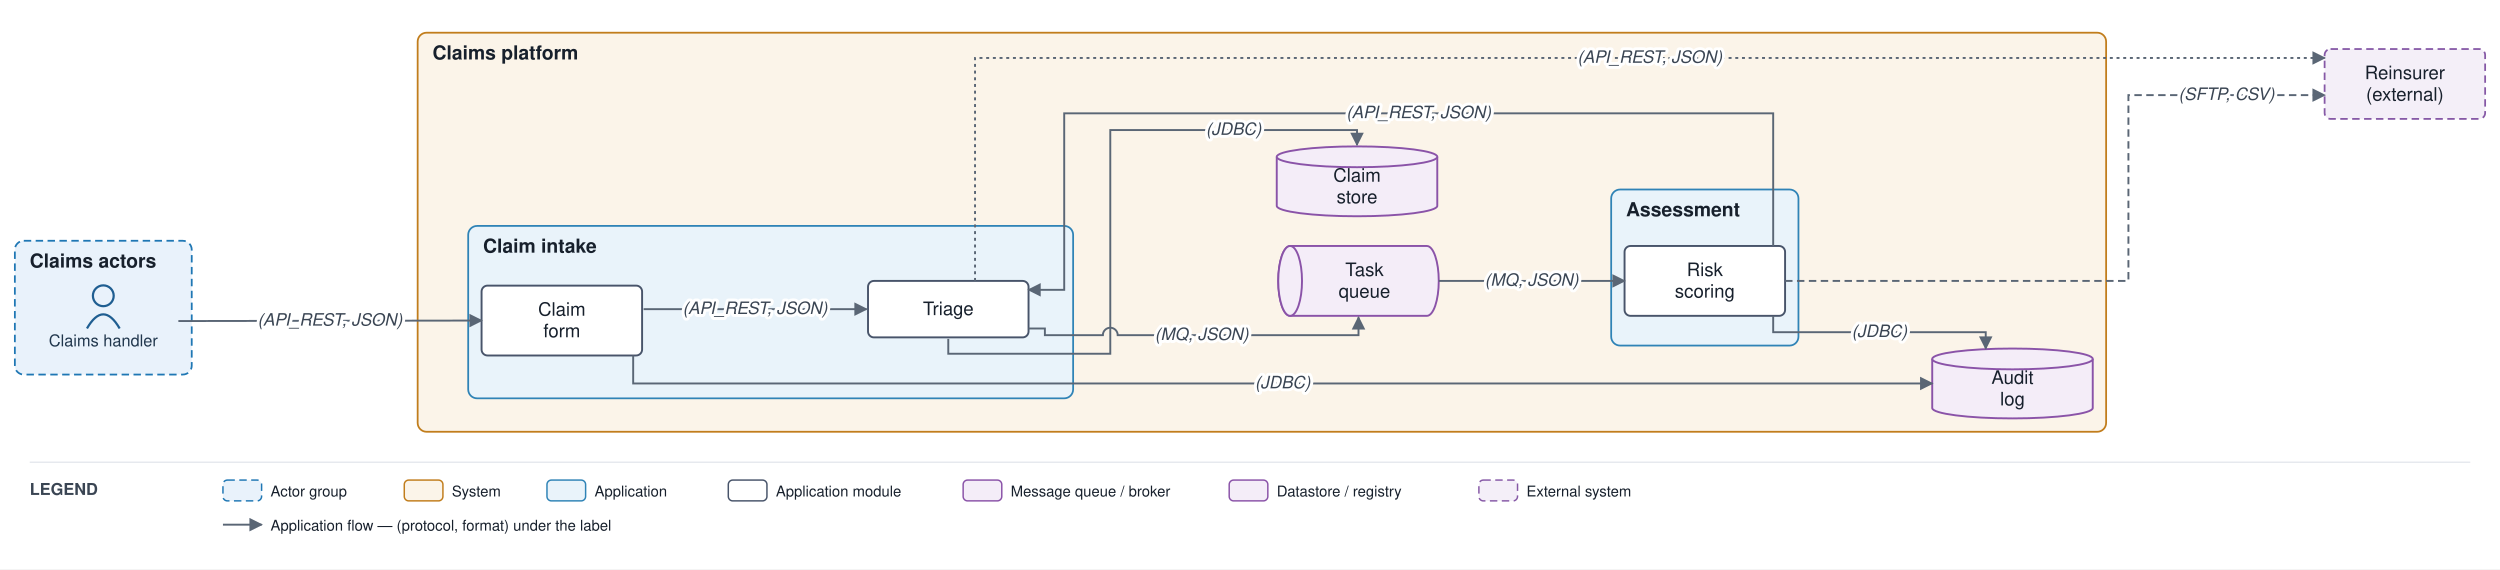
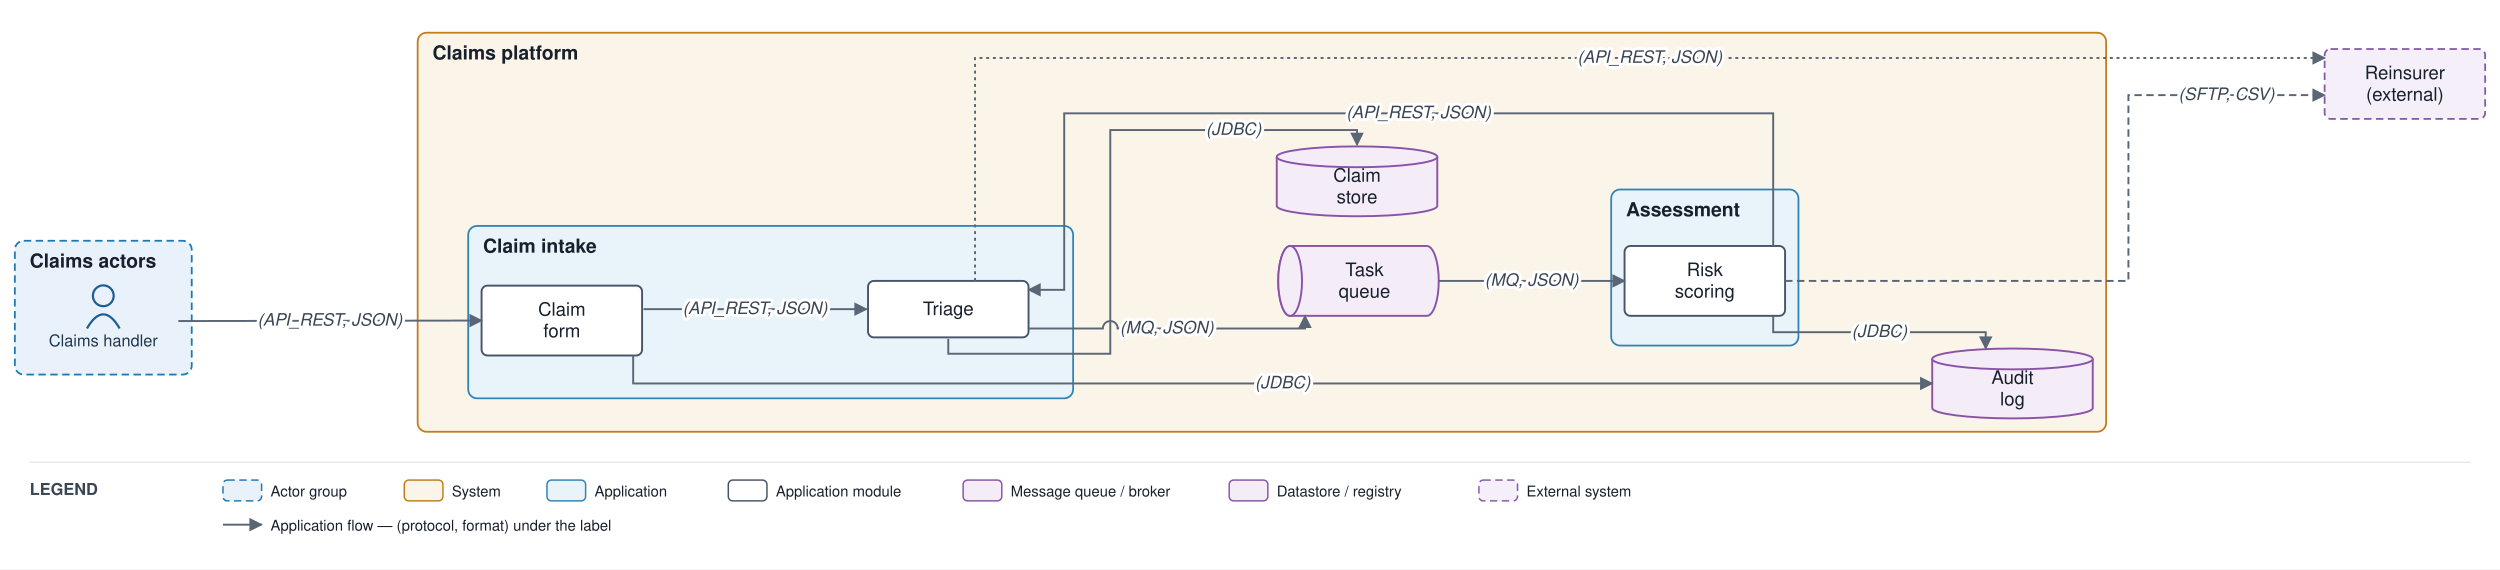
<svg xmlns="http://www.w3.org/2000/svg" viewBox="0 0 1682 383" font-family="Helvetica,Arial,sans-serif">
  <defs>
    <marker id="arr" viewBox="0 0 10 10" refX="9" refY="5" markerWidth="7" markerHeight="7" orient="auto-start-reverse">
      <path d="M0,0 L10,5 L0,10 z" fill="#5a6675" />
    </marker>
  </defs>
  <rect width="1682" height="383" fill="#ffffff" />
  <rect x="10" y="162" width="119" height="90" rx="6" fill="#e9f2fb" stroke="#1f77b4" stroke-width="1.2" stroke-dasharray="5 3" />
  <text x="20" y="180" font-size="13" font-weight="bold" fill="#17202c">Claims actors</text>
  <rect x="281" y="22" width="1136" height="268.5" rx="6" fill="#fbf4e9" stroke="#c17d1c" stroke-width="1.2" />
  <text x="291" y="40" font-size="13" font-weight="bold" fill="#17202c">Claims platform</text>
  <rect x="315" y="152" width="407" height="116" rx="6" fill="#e9f3fa" stroke="#2f83b6" stroke-width="1.2" />
  <text x="325" y="170" font-size="13" font-weight="bold" fill="#17202c">Claim intake</text>
  <rect x="1084" y="127.5" width="126" height="105" rx="6" fill="#e9f3fa" stroke="#2f83b6" stroke-width="1.2" />
  <text x="1094" y="145.5" font-size="13" font-weight="bold" fill="#17202c">Assessment</text>
  <circle cx="69.5" cy="199" r="7" fill="none" stroke="#1f5e91" stroke-width="1.5" />
  <path d="M 58.5 221 q 11 -19 22 0" fill="none" stroke="#1f5e91" stroke-width="1.5" />
  <text x="69.5" y="233" font-size="11" text-anchor="middle" fill="#20364c">Claims handler</text>
  <rect x="324" y="192.167" width="108" height="47" rx="4" fill="#ffffff" stroke="#48546a" stroke-width="1.3" />
  <text x="378" y="212.417" font-size="12.5" text-anchor="middle" fill="#17202c">Claim</text>
  <text x="378" y="226.917" font-size="12.5" text-anchor="middle" fill="#17202c">form</text>
  <rect x="584" y="189" width="108" height="38" rx="4" fill="#ffffff" stroke="#48546a" stroke-width="1.3" />
  <text x="638" y="212" font-size="12.5" text-anchor="middle" fill="#17202c">Triage</text>
  <rect x="1093" y="165.5" width="108" height="47" rx="4" fill="#ffffff" stroke="#48546a" stroke-width="1.3" />
  <text x="1147" y="185.75" font-size="12.5" text-anchor="middle" fill="#17202c">Risk</text>
  <text x="1147" y="200.25" font-size="12.5" text-anchor="middle" fill="#17202c">scoring</text>
  <path d="M 868 165.5 h 92 a 8 23.5 0 0 1 0 47 h -92 a 8 23.5 0 0 1 0 -47" fill="#f4edf8" stroke="#8a53a8" stroke-width="1.3" />
  <ellipse cx="868" cy="189" rx="8" ry="23.5" fill="#f4edf8" stroke="#8a53a8" stroke-width="1.3" />
  <text x="918" y="185.75" font-size="12.5" text-anchor="middle" fill="#17202c">Task</text>
  <text x="918" y="200.25" font-size="12.5" text-anchor="middle" fill="#17202c">queue</text>
  <path d="M 859 105.5 v 33 a 54 7 0 0 0 108 0 v -33" fill="#f4edf8" stroke="#8a53a8" stroke-width="1.3" />
  <ellipse cx="913" cy="105.5" rx="54" ry="7" fill="#f4edf8" stroke="#8a53a8" stroke-width="1.3" />
  <text x="913" y="122.25" font-size="12.5" text-anchor="middle" fill="#17202c">Claim</text>
  <text x="913" y="136.75" font-size="12.5" text-anchor="middle" fill="#17202c">store</text>
  <path d="M 1300 241.5 v 33 a 54 7 0 0 0 108 0 v -33" fill="#f4edf8" stroke="#8a53a8" stroke-width="1.3" />
  <ellipse cx="1354" cy="241.5" rx="54" ry="7" fill="#f4edf8" stroke="#8a53a8" stroke-width="1.3" />
  <text x="1354" y="258.25" font-size="12.5" text-anchor="middle" fill="#17202c">Audit</text>
  <text x="1354" y="272.75" font-size="12.5" text-anchor="middle" fill="#17202c">log</text>
  <rect x="1564" y="33" width="108" height="47" rx="4" fill="#f4eff8" stroke="#8659a6" stroke-width="1.2" stroke-dasharray="5 3" />
  <text x="1618" y="53.25" font-size="12.5" text-anchor="middle" fill="#17202c">Reinsurer</text>
  <text x="1618" y="67.75" font-size="12.5" text-anchor="middle" fill="#17202c">(external)</text>
  <path d="M 120 216 L 324 215.667" fill="none" stroke="#5a6675" stroke-width="1.3" marker-end="url(#arr)" />
  <path d="M 433 208 L 583 208" fill="none" stroke="#5a6675" stroke-width="1.3" marker-end="url(#arr)" />
  <path d="M 638 228 L 638 238 L 747 238 L 747 87.5 L 913 87.5 L 913 97.5" fill="none" stroke="#5a6675" stroke-width="1.3" marker-end="url(#arr)" />
-   <path d="M 692 221 L 703 221 L 703 225.5 L 742 225.5 A 5 5 0 0 1 752 225.5 L 914 225.5 L 914 213.5" fill="none" stroke="#5a6675" stroke-width="1.3" marker-end="url(#arr)" />
+   <path d="M 692 221 L 742 221 A 5 5 0 0 1 752 221 L 878 221 L 878 212.5" fill="none" stroke="#5a6675" stroke-width="1.3" marker-end="url(#arr)" />
  <path d="M 968 189 L 1093 189" fill="none" stroke="#5a6675" stroke-width="1.3" marker-end="url(#arr)" />
  <path d="M 1193 212.5 L 1193 223.5 L 1336 223.5 L 1336 234.5" fill="none" stroke="#5a6675" stroke-width="1.3" marker-end="url(#arr)" />
  <path d="M 1201 189 L 1432 189 L 1432 64 L 1564 64" fill="none" stroke="#5a6675" stroke-width="1.3" stroke-dasharray="5 3" marker-end="url(#arr)" />
  <path d="M 656 189 L 656 39 L 1564 39" fill="none" stroke="#5a6675" stroke-width="1.3" stroke-dasharray="2 2.5" marker-end="url(#arr)" />
  <path d="M 426 239.167 L 426 258 L 1300 258" fill="none" stroke="#5a6675" stroke-width="1.3" marker-end="url(#arr)" />
  <path d="M 1193 165.5 L 1193 76.25 L 716 76.25 L 716 195 L 692 195" fill="none" stroke="#5a6675" stroke-width="1.3" marker-end="url(#arr)" />
  <text x="222" y="219.083" font-size="11.5" text-anchor="middle" fill="#3a4553" font-style="italic" stroke="#ffffff" stroke-width="4" paint-order="stroke" stroke-linejoin="round">(API_REST, JSON)</text>
  <text x="508" y="211.25" font-size="11.5" text-anchor="middle" fill="#3a4553" font-style="italic" stroke="#ffffff" stroke-width="4" paint-order="stroke" stroke-linejoin="round">(API_REST, JSON)</text>
  <text x="830" y="90.75" font-size="11.5" text-anchor="middle" fill="#3a4553" font-style="italic" stroke="#ffffff" stroke-width="4" paint-order="stroke" stroke-linejoin="round">(JDBC)</text>
-   <text x="808.5" y="228.75" font-size="11.5" text-anchor="middle" fill="#3a4553" font-style="italic" stroke="#ffffff" stroke-width="4" paint-order="stroke" stroke-linejoin="round">(MQ, JSON)</text>
+   <text x="785" y="224.25" font-size="11.5" text-anchor="middle" fill="#3a4553" font-style="italic" stroke="#ffffff" stroke-width="4" paint-order="stroke" stroke-linejoin="round">(MQ, JSON)</text>
  <text x="1030.5" y="192.25" font-size="11.5" text-anchor="middle" fill="#3a4553" font-style="italic" stroke="#ffffff" stroke-width="4" paint-order="stroke" stroke-linejoin="round">(MQ, JSON)</text>
  <text x="1264.5" y="226.75" font-size="11.5" text-anchor="middle" fill="#3a4553" font-style="italic" stroke="#ffffff" stroke-width="4" paint-order="stroke" stroke-linejoin="round">(JDBC)</text>
  <text x="1498" y="67.25" font-size="11.5" text-anchor="middle" fill="#3a4553" font-style="italic" stroke="#ffffff" stroke-width="4" paint-order="stroke" stroke-linejoin="round">(SFTP, CSV)</text>
  <text x="1110" y="42.25" font-size="11.5" text-anchor="middle" fill="#3a4553" font-style="italic" stroke="#ffffff" stroke-width="4" paint-order="stroke" stroke-linejoin="round">(API_REST, JSON)</text>
  <text x="863" y="261.25" font-size="11.5" text-anchor="middle" fill="#3a4553" font-style="italic" stroke="#ffffff" stroke-width="4" paint-order="stroke" stroke-linejoin="round">(JDBC)</text>
  <text x="954.5" y="79.5" font-size="11.5" text-anchor="middle" fill="#3a4553" font-style="italic" stroke="#ffffff" stroke-width="4" paint-order="stroke" stroke-linejoin="round">(API_REST, JSON)</text>
  <line x1="20" y1="311" x2="1662" y2="311" stroke="#e6e9ee" stroke-width="1" />
  <text x="20" y="333" font-size="11" font-weight="bold" fill="#3a4553">LEGEND</text>
  <rect x="150" y="323" width="26" height="14" rx="3" fill="#e9f2fb" stroke="#1f77b4" stroke-dasharray="5 3" />
  <text x="182" y="334" font-size="10" fill="#17202c">Actor group</text>
  <rect x="272" y="323" width="26" height="14" rx="3" fill="#fbf4e9" stroke="#c17d1c" />
  <text x="304" y="334" font-size="10" fill="#17202c">System</text>
  <rect x="368" y="323" width="26" height="14" rx="3" fill="#e9f3fa" stroke="#2f83b6" />
  <text x="400" y="334" font-size="10" fill="#17202c">Application</text>
  <rect x="490" y="323" width="26" height="14" rx="3" fill="#ffffff" stroke="#48546a" />
  <text x="522" y="334" font-size="10" fill="#17202c">Application module</text>
  <rect x="648" y="323" width="26" height="14" rx="3" fill="#f4edf8" stroke="#8a53a8" />
  <text x="680" y="334" font-size="10" fill="#17202c">Message queue / broker</text>
  <rect x="827" y="323" width="26" height="14" rx="3" fill="#f4edf8" stroke="#8a53a8" />
  <text x="859" y="334" font-size="10" fill="#17202c">Datastore / registry</text>
  <rect x="995" y="323" width="26" height="14" rx="3" fill="#f4eff8" stroke="#8659a6" stroke-dasharray="5 3" />
  <text x="1027" y="334" font-size="10" fill="#17202c">External system</text>
  <line x1="150" y1="353" x2="176" y2="353" stroke="#5a6675" stroke-width="1.3" marker-end="url(#arr)" />
  <text x="182" y="357" font-size="10" fill="#17202c">Application flow — (protocol, format) under the label</text>
</svg>
